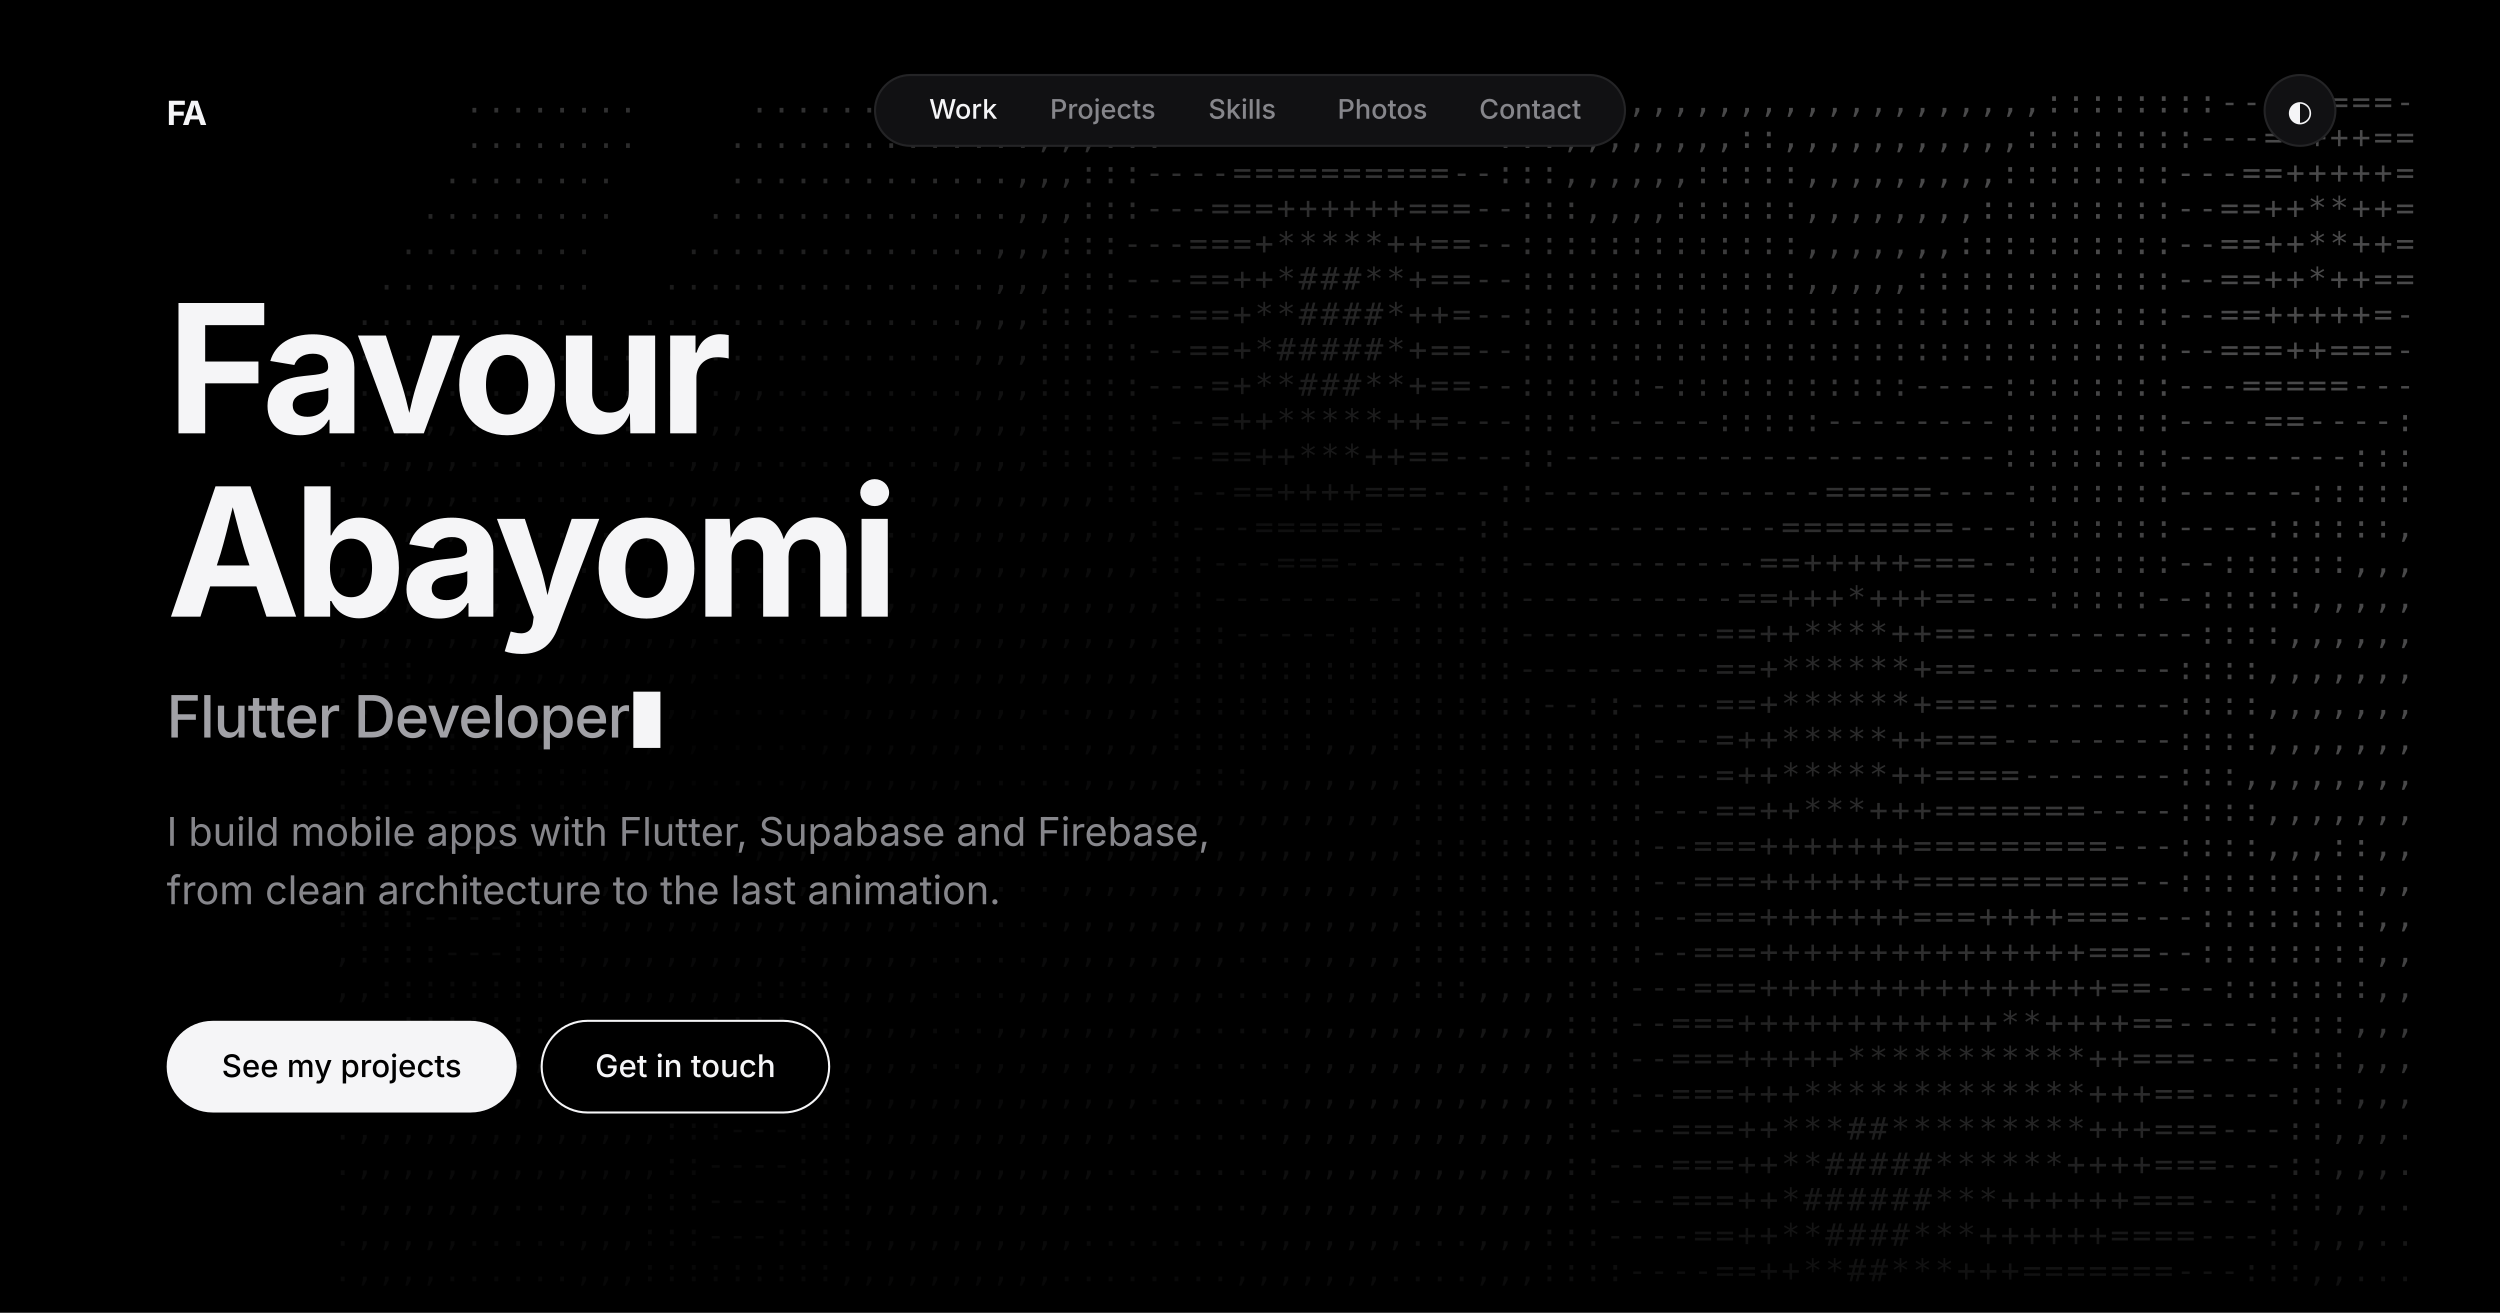
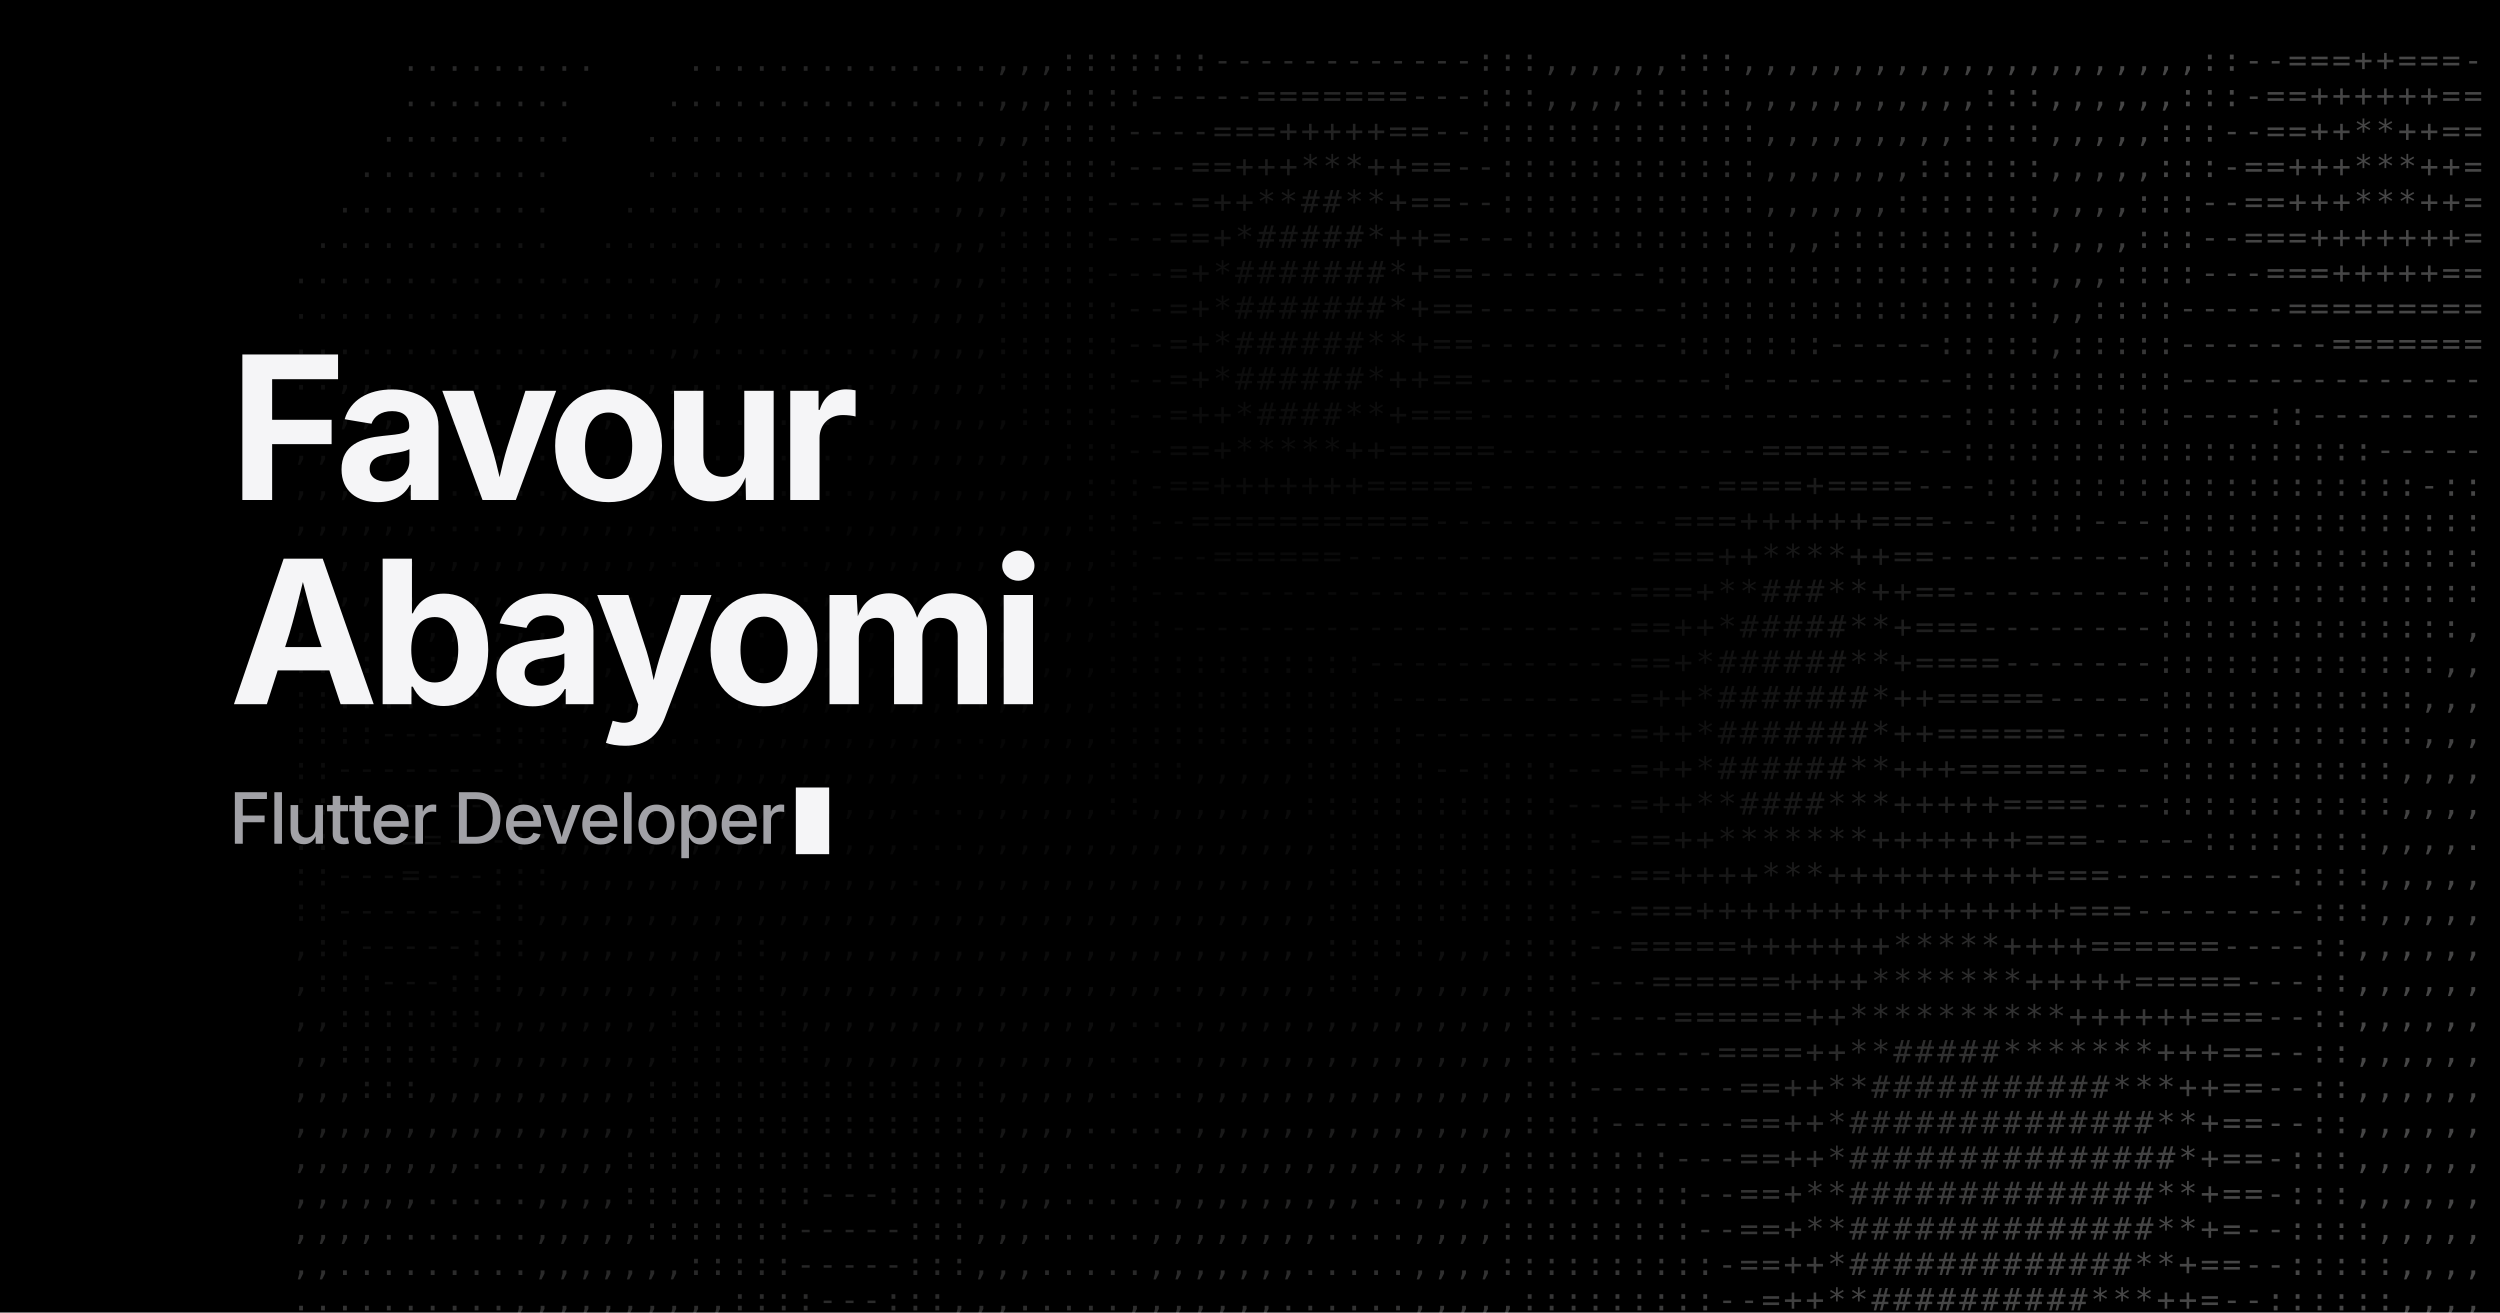
<svg xmlns="http://www.w3.org/2000/svg" width="1200" height="630" viewBox="0 0 1200 630">
  <defs>
-     <radialGradient id="quiet" cx="28%" cy="58%" r="65%">
-       <stop offset="0%" stop-color="#000000" stop-opacity="0.95" />
-       <stop offset="45%" stop-color="#000000" stop-opacity="0.80" />
-       <stop offset="100%" stop-color="#000000" stop-opacity="0" />
+     <radialGradient id="veil" cx="35%" cy="50%" r="65%">
+       <stop offset="0%" stop-color="#000000" stop-opacity="0.96" />
+       <stop offset="50%" stop-color="#000000" stop-opacity="0.82" />
+       <stop offset="100%" stop-color="#000000" stop-opacity="0.10" />
    </radialGradient>
-     <linearGradient id="bottomFade" x1="0" y1="0" x2="0" y2="1">
-       <stop offset="70%" stop-color="#000000" stop-opacity="0" />
-       <stop offset="100%" stop-color="#000000" stop-opacity="0.85" />
-     </linearGradient>
  </defs>
  <rect width="1200" height="630" fill="#000000" />
-   <g opacity="0.30" transform="translate(160, 40)">
+   <g opacity="0.32" transform="translate(140, 20)">
    <text font-family="DejaVu Sans Mono, SF Mono, Menlo, monospace" font-size="15" fill="#f5f5f7" xml:space="preserve" letter-spacing="1.5">
-       <tspan x="0" y="14">      ........     ..............,,,:::--------------:::,,,,,,,,,,,,,,,,,,,,,,::::::::---=====-</tspan>
-       <tspan x="0" y="31">      ........    ..............,,,:::------=====----:::,,,,,,,,::,,,,,,,,,,,::::::::---==+++==</tspan>
-       <tspan x="0" y="48">     ........     .............,,,:::----==========--:::,,,,,,:::::,,,,,,,,,::::::::---==+++++=</tspan>
-       <tspan x="0" y="65">    .........    ..............,,,:::---===++++++===--:::,,,,::::::,,,,,,,,:::::::::--==++**++=</tspan>
-       <tspan x="0" y="82">   .........    ..............,,,:::---===+*****++==--:::::::::::::,,,,,,,::::::::::--==++**++=</tspan>
-       <tspan x="0" y="99">  ..........   ...............,,,:::---==++*###**+==--:::::::::::::,,,,,::::::::::::--==++*++==</tspan>
-       <tspan x="0" y="116"> ...........  ...............,,,::::---==+**####*++=--::::::::::::::::::::::::::::::--==+++++=-</tspan>
-       <tspan x="0" y="133">.............................,,,:::::--==+*#####*+==--::::::::::::::::::::::::::::::--===++===-</tspan>
-       <tspan x="0" y="150">..................,,.........,,,:::::---=+**###**+==--::::::-:::::::::::----::::::::---=====---</tspan>
-       <tspan x="0" y="167">...,,,...........,,.........,,,,::::::--=++*****++=---::::-----:::::--------::::::::----==----:</tspan>
-       <tspan x="0" y="184">..,,,,..........,,,.........,,,,::::::--==++***++==---::--------------------::::::::--------:::</tspan>
-       <tspan x="0" y="201">.,,,,,.........,,,,........,,,,,,,,::::--==++++===---::-------------=====----:::::::------:::::</tspan>
-       <tspan x="0" y="218">,,,,,,.......,,,,,.........,,,,,,,,,,::---======----::------------========---:::::::----::::::,</tspan>
-       <tspan x="0" y="235">,,,,,,,.....,,,,,,........,,,,,,,,,,,:::---===-----:::-----------==+++++===--:::::::--::::::,,,</tspan>
-       <tspan x="0" y="252">,,,,,,,,,,,,,,,,,,.......,,,,,,,,,,,,,::---------:::::----------==+++*+++==---:::::--:::::,,,,,</tspan>
-       <tspan x="0" y="269">,,,,,,,,,,,,,,,,,........,,,,,,,,,,,,,:::-----::::::::---------==++****++==----------::::,,,,,,</tspan>
-       <tspan x="0" y="286">::::,,,,,,,,,,,,,.......,,,,,,,,,,,,,,::::::::::::::::---------==+******+==---------::::,,,,,,,</tspan>
-       <tspan x="0" y="303">::::::::,,,,,,,,,......,,,,,,,,,..,,,,:::::::::::::::::--::----==+******+===--------::::,,,,,,,</tspan>
-       <tspan x="0" y="320">::::::::::::,,,,,.....,,,,,,,,....,,,,:::::::,,,::::::::::::---=++*****++===--------::::,,,,,,,</tspan>
-       <tspan x="0" y="337">:::::::::::::,,,.....,,,,,,,,.....,,,,,:::,,,,,,,:::::::::::---=++*****++====-------:::,,,,,,,,</tspan>
-       <tspan x="0" y="354">:::-----:::::,,,....,,,,,,,,,.....,,,,,,,,,,,,,,,:::::::::::---==++***+++=======----::::,,,,,,,</tspan>
-       <tspan x="0" y="371">:::------:::,,,,...,,,,,,,,,......,,,,,,,,,,,,,,,:::::::::::--===+++++++=========---::::,,,::,,</tspan>
-       <tspan x="0" y="388">:::------:::,,,,,,,,,,,,,,,,.....,,,,,,,,,,,,,,,,:::::::::::--===+++++++==========--:::::::::,,</tspan>
-       <tspan x="0" y="405">::::----::::,,,,,,,,,,,,,,,......,,,,,,,,,,,,,,,,:::::::::::--===+++++++===++++===---::::::::,,</tspan>
-       <tspan x="0" y="422">,::::---:::,,,,,,,,,,:,,,,,.....,,,,,,,,,...,,,,,:::::::::::--===+++++++++++++++===--::::::::,,</tspan>
-       <tspan x="0" y="439">,,:::::::::,,,,,,,,::::,,,,....,,,,,,,,,....,,,,,:::,,,,:::---===++++++++++++++++==---:::::::,,</tspan>
-       <tspan x="0" y="456">,,,:::::::,,,,,,,::::::,,,,...,,,,,,,,,.....,,,,,,,,,,,,:::--===++++++++++++**++++==----::::,,,</tspan>
-       <tspan x="0" y="473">,,,::::::,,,,,,,:::::::,,,,..,,,,,,,,,......,,,,,,,,,,,,:::--===+++++***********++===----:::,,,</tspan>
-       <tspan x="0" y="490">,,,,:::,,,,,,,,:::::::::,,,,,,,,,,,,,......,,,,,,,,,,,,,:::--===+++*************+++==----:::,,,</tspan>
-       <tspan x="0" y="507">.,,,,,,,,,,,,,,:::---:::,,,,,,,,,,,,.......,,,,,,,,,,,,,::---===++***##*********+++===---::,,,.</tspan>
-       <tspan x="0" y="524">.,,,,,,,,,,,,,,::----:::,,,,,,,,,,,........,,,,,,,,,,,,,::---===++**#####******++++===---::,,,.</tspan>
-       <tspan x="0" y="541">.,,,,,,,...,,,:::----:::,,,,,,,,,,........,,,,,,,,,,,,,,::---===++*######***++++++===---:::,,..</tspan>
-       <tspan x="0" y="558">.,,,,,.....,,,:::---::::,,,,,,,,,,........,,,,,,,...,,,:::----==++**####***++++++====---::,,,..</tspan>
-       <tspan x="0" y="575">.,,,,......,,,:::::::::,,,,,,,,,,........,,,,,,,....,,,::::----==++**##***+++=======---:::,,...</tspan>
+       <tspan x="0" y="14">     .........    ..............,,,:::::::------------:::,,,,,,:::,,,,,,,,,,,,,,,,,,,,,::--===++===-</tspan>
+       <tspan x="0" y="31">     ........    ...............,,,::::-----=======---:::,,,,:::::,,,,,,,,,,,:::,,,,,,:::-==++++++==</tspan>
+       <tspan x="0" y="48">    .........   ...............,,,::::----===+++++==--:::::::::::::,,,,,,,,,::::,,,,,:::--==++**++==</tspan>
+       <tspan x="0" y="65">   .........    ..............,,,:::::---==+++***++==--::::::::::::,,,,,,,::::::,,,,,:::-==+++***++=</tspan>
+       <tspan x="0" y="82">  ..........   ...............,,,::::----=++**##**+==--::::::::::::,,,,,,:::::::,,,,:::--==+++***++=</tspan>
+       <tspan x="0" y="99"> ...........  ...............,,,:::::---==+*#####*++=---::::::::::::,,::::::::::,,,,:::--===+++++++=</tspan>
+       <tspan x="0" y="116">...................,.........,,,:::::---=+*#######*+==--------::::::::::::::::::,,,::::---===+++++==</tspan>
+       <tspan x="0" y="133">..................,,........,,,,::::::--=+*#######*+==---------:::::::::::::::::,,::::-----=========</tspan>
+       <tspan x="0" y="150">.................,,.........,,,,::::::--=+*######**+==---------:::::::-----:::::,:::::-------=======</tspan>
+       <tspan x="0" y="167">..,,,...........,,,........,,,,,::::::--=+*######*++==-----------:----------::::::::::--------------</tspan>
+       <tspan x="0" y="184">.,,,,.........,,,,.........,,,,,,:::::--=++*####**+===----------------------::::::::::----::--------</tspan>
+       <tspan x="0" y="201">,,,,,........,,,,,........,,,,,,,,,:::--==+*****++=====------------======---:::::::::::::::::::-----</tspan>
+       <tspan x="0" y="218">,,,,,.......,,,,,,........,,,,,,,,,,:::-==+++++++=====-----------====+====---::::::::::::::::::::-::</tspan>
+       <tspan x="0" y="235">,,,,,,....,,,,,,,........,,,,,,,,,,,:::--===========-----------===++++++===---::::---:::::::::::::::</tspan>
+       <tspan x="0" y="252">,,,,,,,,,,,,,,,,,.......,,,,,,,,,,,,,::---======--------------===++****++==----------:::::::::::::::</tspan>
+       <tspan x="0" y="269">,,,,,,,,,,,,,,,,,.......,,,,,,,,,,,,,::----------------------===+**###**++==---------:::::::::::::::</tspan>
+       <tspan x="0" y="286">,:,,,,,,,,,,,,,,.......,,,,,,,,,,,,,,:::---------------------==++*#####**+===--------::::::::::::::,</tspan>
+       <tspan x="0" y="303">::::::::::::,,,,......,,,,,,,,,,,,,,,::::::::::::------------==+*######**+====-------:::::::::::::,,</tspan>
+       <tspan x="0" y="320">:::::::::::::,,,.....,,,,,,,,,,.,,,,,:::::::::::::-----------=++*#######*++=====-----::::::::::::,,,</tspan>
+       <tspan x="0" y="337">::::-----::::,,,....,,,,,,,,,,..,,,,,::::::::::::::----------=++*#######*++======----::::::::::::,,,</tspan>
+       <tspan x="0" y="354">::--------:::,,,...,,,,,,,,,,...,,,,,::::,,,,,::::::--::::---=++*######**+++======---:::::::::::,,,,</tspan>
+       <tspan x="0" y="371">::--------::,,,,.,,,,,,,,,,,...,,,,,,::,,,,,,,::::::::::::---=++**####***+++++====---:::::::::::,,,,</tspan>
+       <tspan x="0" y="388">::---==---::,,,,,,,,,,,,,,,,...,,,,,,,,,,,,,,,,::::::::::::--==++*******+++++++===-----::::::::,,,,.</tspan>
+       <tspan x="0" y="405">::---=---:::,,,,,,,,,,,,,,,,..,,,,,,,,,,,,,,,,,::::::::::::--==++++***++++++++++===--------::::,,,,,</tspan>
+       <tspan x="0" y="422">::-------::,,,,,,,,,,,,,,,,,,,,,,,,,,,,,,,,,,,,::::::::::::--===+++++++++++++++++===--------:::,,,,,</tspan>
+       <tspan x="0" y="439">,::-----:::,,,,,,,,,::,,,,,,,,,,,,,,,,,,,,,,,,,:::::,,,::::--=====+++++++*****++++======----::,,,,,,</tspan>
+       <tspan x="0" y="456">,:::---:::,,,,,,,,::::,,,,,,,,,,,,,,,,,,.,,,,,,:::,,,,,,:::---======++++*******+++++=====---::,,,,,,</tspan>
+       <tspan x="0" y="473">,,:::::::,,,,,,,,::::::,,,,,,,,,,,,,,,...,,,,,,,,,,,,,,,:::----======++**********++++++===--::,,,,,,</tspan>
+       <tspan x="0" y="490">,,::::::,,,,,,,,,:::::::,,,,,,,,,,,,,....,,,,,,,,,,,,,,,:::------====++**#####*******+++==--::,,,,,,</tspan>
+       <tspan x="0" y="507">,,,:::,,,,,,,,,,::::::::::::::::,,,,,....,,,,,,,,,,,,,,,:::-------==++**###########***++==--::,,,,,,</tspan>
+       <tspan x="0" y="524">,,,,,,,,,,,,,,,,::::::::::::::::,,,,.....,,,,,,,,,,,,,,,::::------==++*##############**+==--::,,,,,,</tspan>
+       <tspan x="0" y="541">,,,,,,,,...,,,,:::::::::::::::::,,,.....,,,,,,,,,,,,,,,::::::::---==++*###############*+==-:::,,,,,,</tspan>
+       <tspan x="0" y="558">,,,,,,.....,,,,:::::::::---:::::,,,.....,,,,,,,,,..,,,,:::::::::--==+**##############**+==-:::,,,,,,</tspan>
+       <tspan x="0" y="575">,,,,.......,,,,,:::::::-----:::,,,.....,,,,,,,,....,,,,:::::::::--==+**##############**+=--::::,,,,,</tspan>
+       <tspan x="0" y="592">,,.........,,,,,,,:::::-----:::,,,.....,,,,,,,.....,,,,::::::::::-==++*#############**+==--:::::,,,,</tspan>
+       <tspan x="0" y="609">..........,,,,,,,,,,::::---:::,,,.....,,,,,,,......,,,,,:::::::::--=++**##########***++=--::::::,,,,</tspan>
    </text>
  </g>
-   <rect width="1200" height="630" fill="url(#quiet)" />
-   <rect width="1200" height="630" fill="url(#bottomFade)" />
-   <g transform="translate(80, 36)">
-     <text x="0" y="24" fill="#f5f5f7" font-family="-apple-system, BlinkMacSystemFont, SF Pro Display, Inter, Segoe UI, sans-serif" font-weight="700" font-size="16" letter-spacing="-0.5">FA</text>
-     <g transform="translate(340, 0)">
-       <rect x="0" y="0" width="360" height="34" rx="17" fill="#111113" stroke="#242426" stroke-width="1" />
-       <text font-family="-apple-system, BlinkMacSystemFont, SF Pro Display, Inter, Segoe UI, sans-serif" font-size="13" font-weight="500">
-         <tspan x="26" y="21" fill="#f5f5f7">Work</tspan>
-         <tspan x="84" y="21" fill="#86868b">Projects</tspan>
-         <tspan x="160" y="21" fill="#86868b">Skills</tspan>
-         <tspan x="222" y="21" fill="#86868b">Photos</tspan>
-         <tspan x="290" y="21" fill="#86868b">Contact</tspan>
-       </text>
-     </g>
-     <circle cx="1024" cy="17" r="17" fill="#111113" stroke="#242426" stroke-width="1" />
-     <text x="1024" y="22" text-anchor="middle" fill="#f5f5f7" font-family="-apple-system, BlinkMacSystemFont, sans-serif" font-size="14">◐</text>
-   </g>
-   <g transform="translate(80, 130)">
-     <text x="0" y="78" fill="#f5f5f7" font-family="-apple-system, BlinkMacSystemFont, SF Pro Display, Inter, sans-serif" font-size="86" font-weight="700" letter-spacing="-3.5">Favour</text>
-     <text x="0" y="166" fill="#f5f5f7" font-family="-apple-system, BlinkMacSystemFont, SF Pro Display, Inter, sans-serif" font-size="86" font-weight="700" letter-spacing="-3.5">Abayomi</text>
-     <g transform="translate(0, 224)">
-       <text x="0" y="0" fill="#a1a1a6" font-family="-apple-system, BlinkMacSystemFont, SF Pro Display, Inter, sans-serif" font-size="28" font-weight="500" letter-spacing="-0.5">Flutter Developer</text>
-       <rect x="224" y="-22" width="13" height="27" fill="#f5f5f7" />
-     </g>
-     <g transform="translate(0, 276)" fill="#86868b" font-family="-apple-system, BlinkMacSystemFont, SF Pro Display, Inter, sans-serif" font-size="19" font-weight="400">
-       <text x="0" y="0">I build mobile apps with Flutter, Supabase and Firebase,</text>
-       <text x="0" y="28">from clean architecture to the last animation.</text>
-     </g>
-     <g transform="translate(0, 360)">
-       <rect x="0" y="0" width="168" height="44" rx="22" fill="#f5f5f7" />
-       <text x="84" y="27" text-anchor="middle" fill="#000000" font-family="-apple-system, BlinkMacSystemFont, SF Pro Display, Inter, sans-serif" font-size="15" font-weight="500">See my projects</text>
-       <rect x="180" y="0" width="138" height="44" rx="22" fill="#000000" stroke="#f5f5f7" stroke-width="1" />
-       <text x="249" y="27" text-anchor="middle" fill="#f5f5f7" font-family="-apple-system, BlinkMacSystemFont, SF Pro Display, Inter, sans-serif" font-size="15" font-weight="500">Get in touch</text>
+   <rect width="1200" height="630" fill="url(#veil)" />
+   <g transform="translate(110, 240)">
+     <text x="0" y="0" fill="#f5f5f7" font-family="-apple-system, BlinkMacSystemFont, 'SF Pro Display', Inter, Segoe UI, sans-serif" font-size="96" font-weight="700" letter-spacing="-4">Favour</text>
+     <text x="0" y="98" fill="#f5f5f7" font-family="-apple-system, BlinkMacSystemFont, 'SF Pro Display', Inter, Segoe UI, sans-serif" font-size="96" font-weight="700" letter-spacing="-4">Abayomi</text>
+     <g transform="translate(0, 165)">
+       <text x="0" y="0" fill="#a1a1a6" font-family="-apple-system, BlinkMacSystemFont, 'SF Pro Display', Inter, Segoe UI, sans-serif" font-size="34" font-weight="500" letter-spacing="-0.8">Flutter Developer</text>
+       <rect x="272" y="-27" width="16" height="32" fill="#f5f5f7" />
    </g>
  </g>
</svg>
